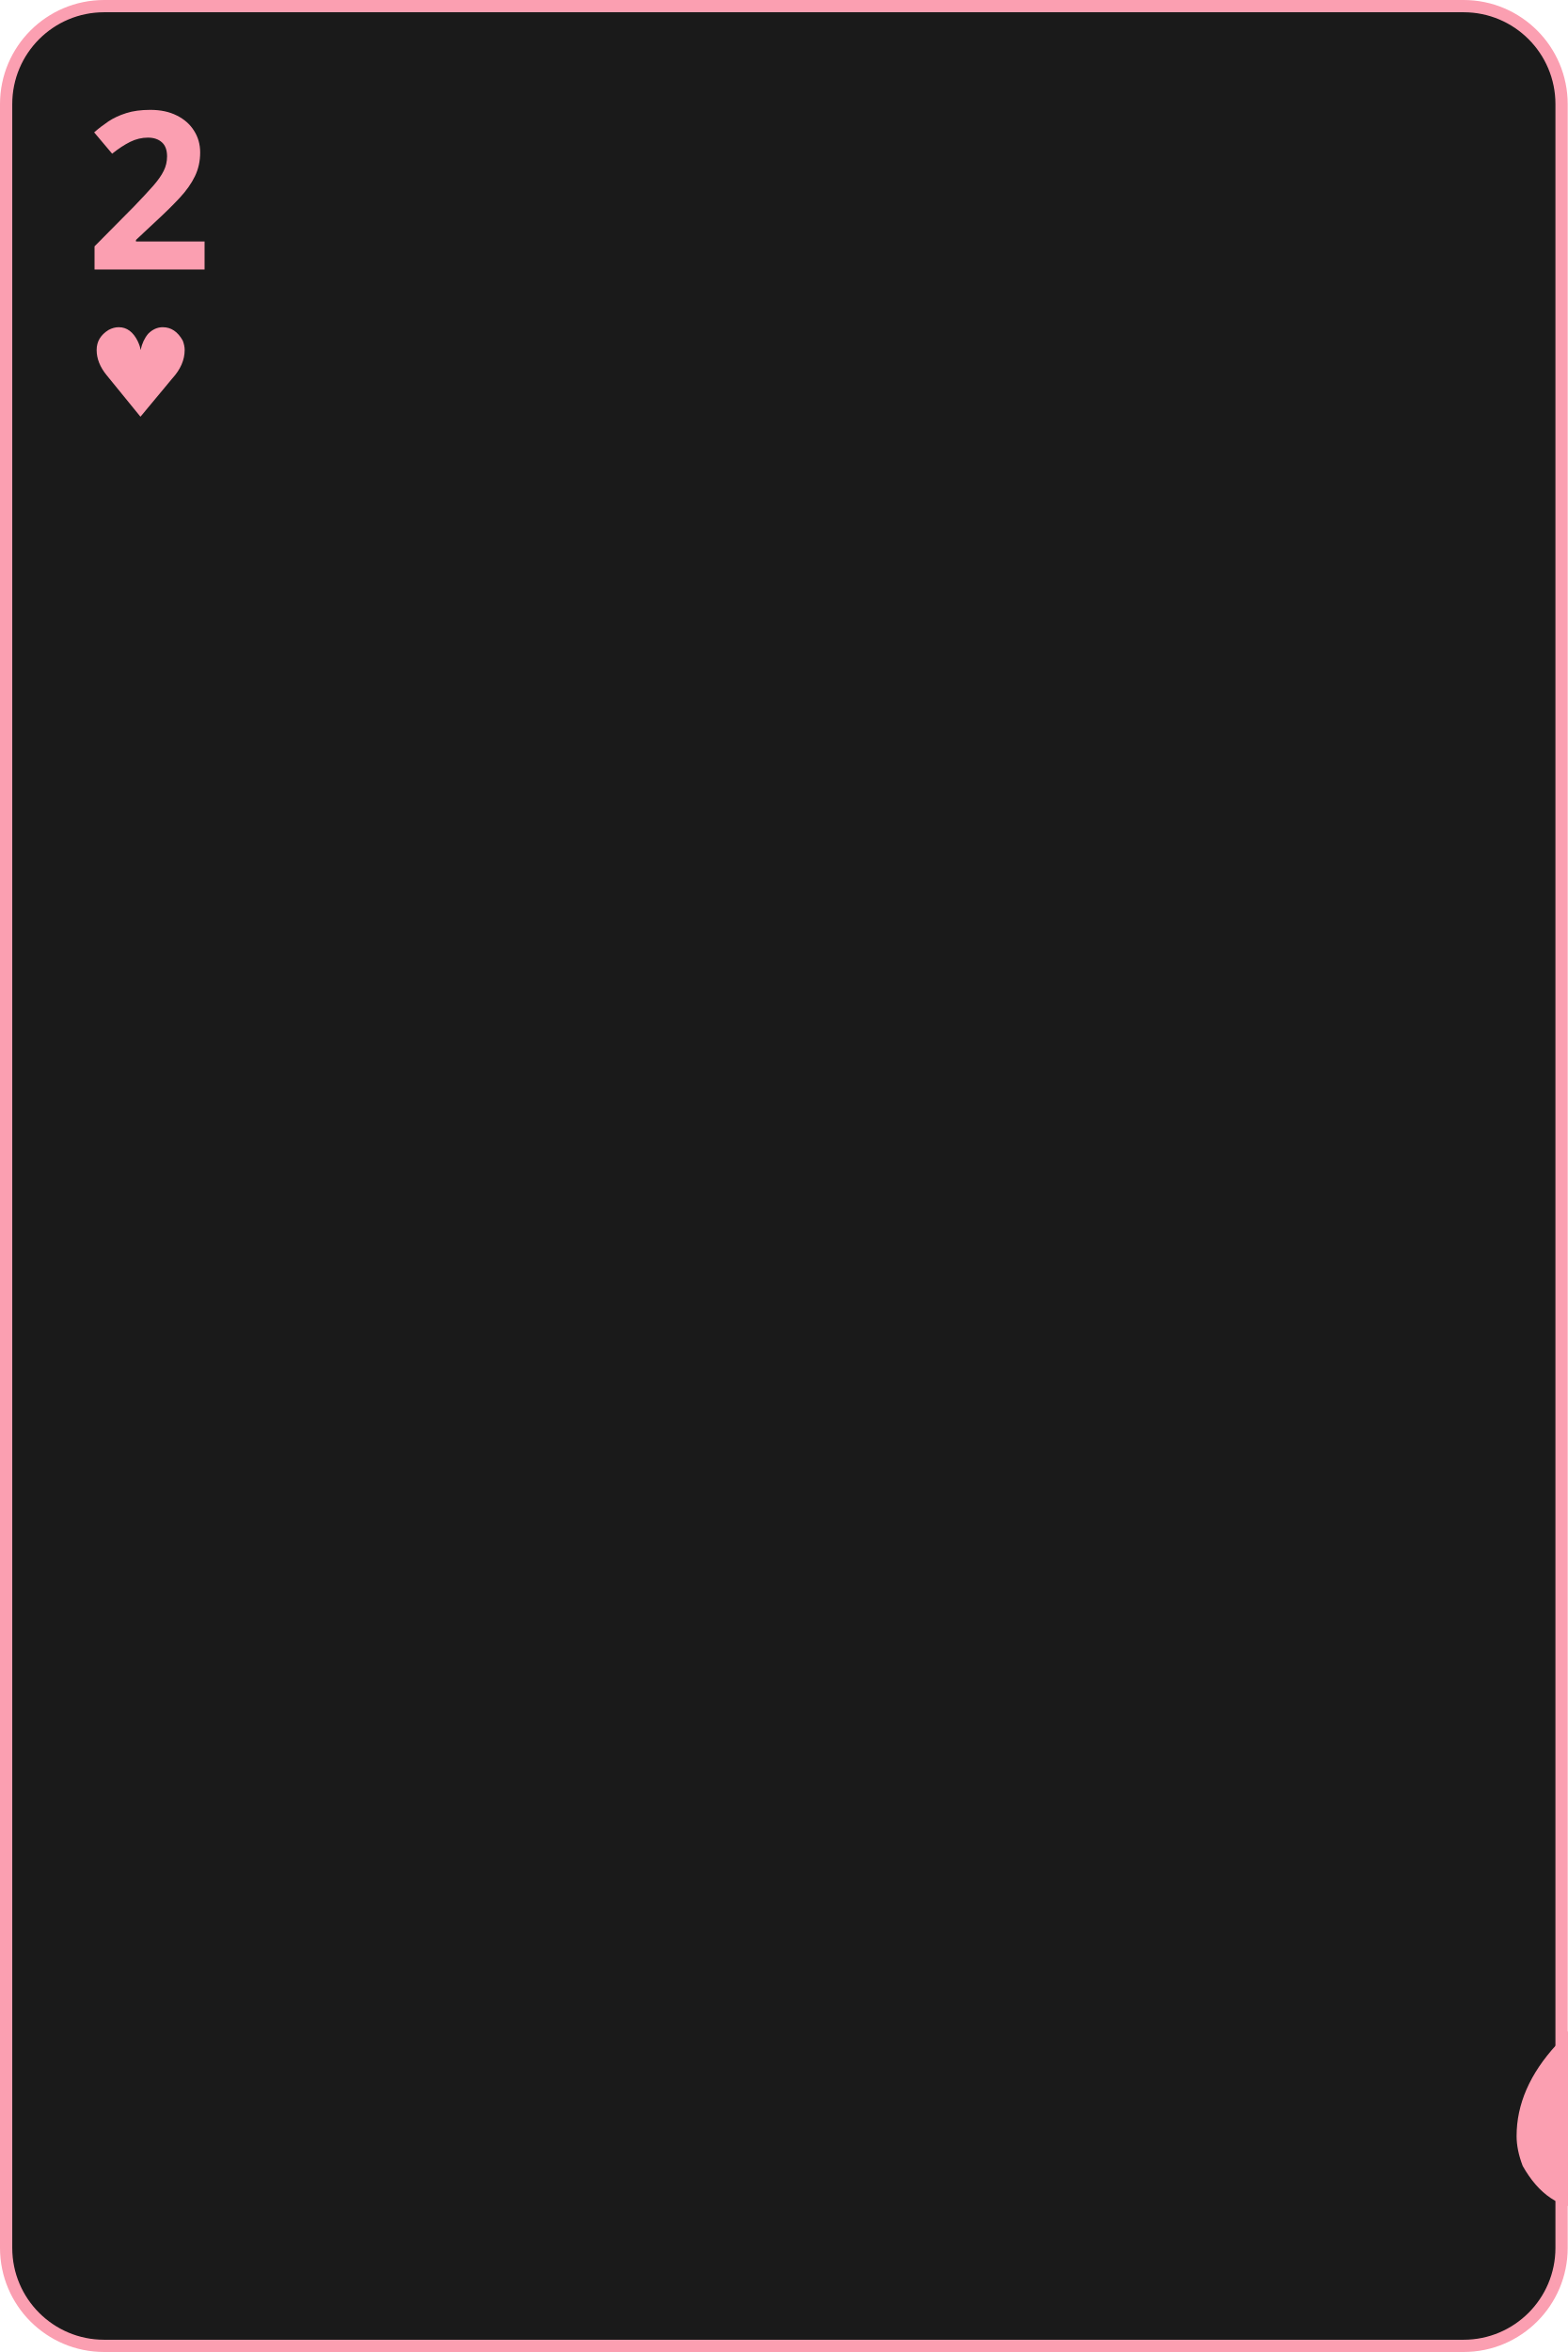
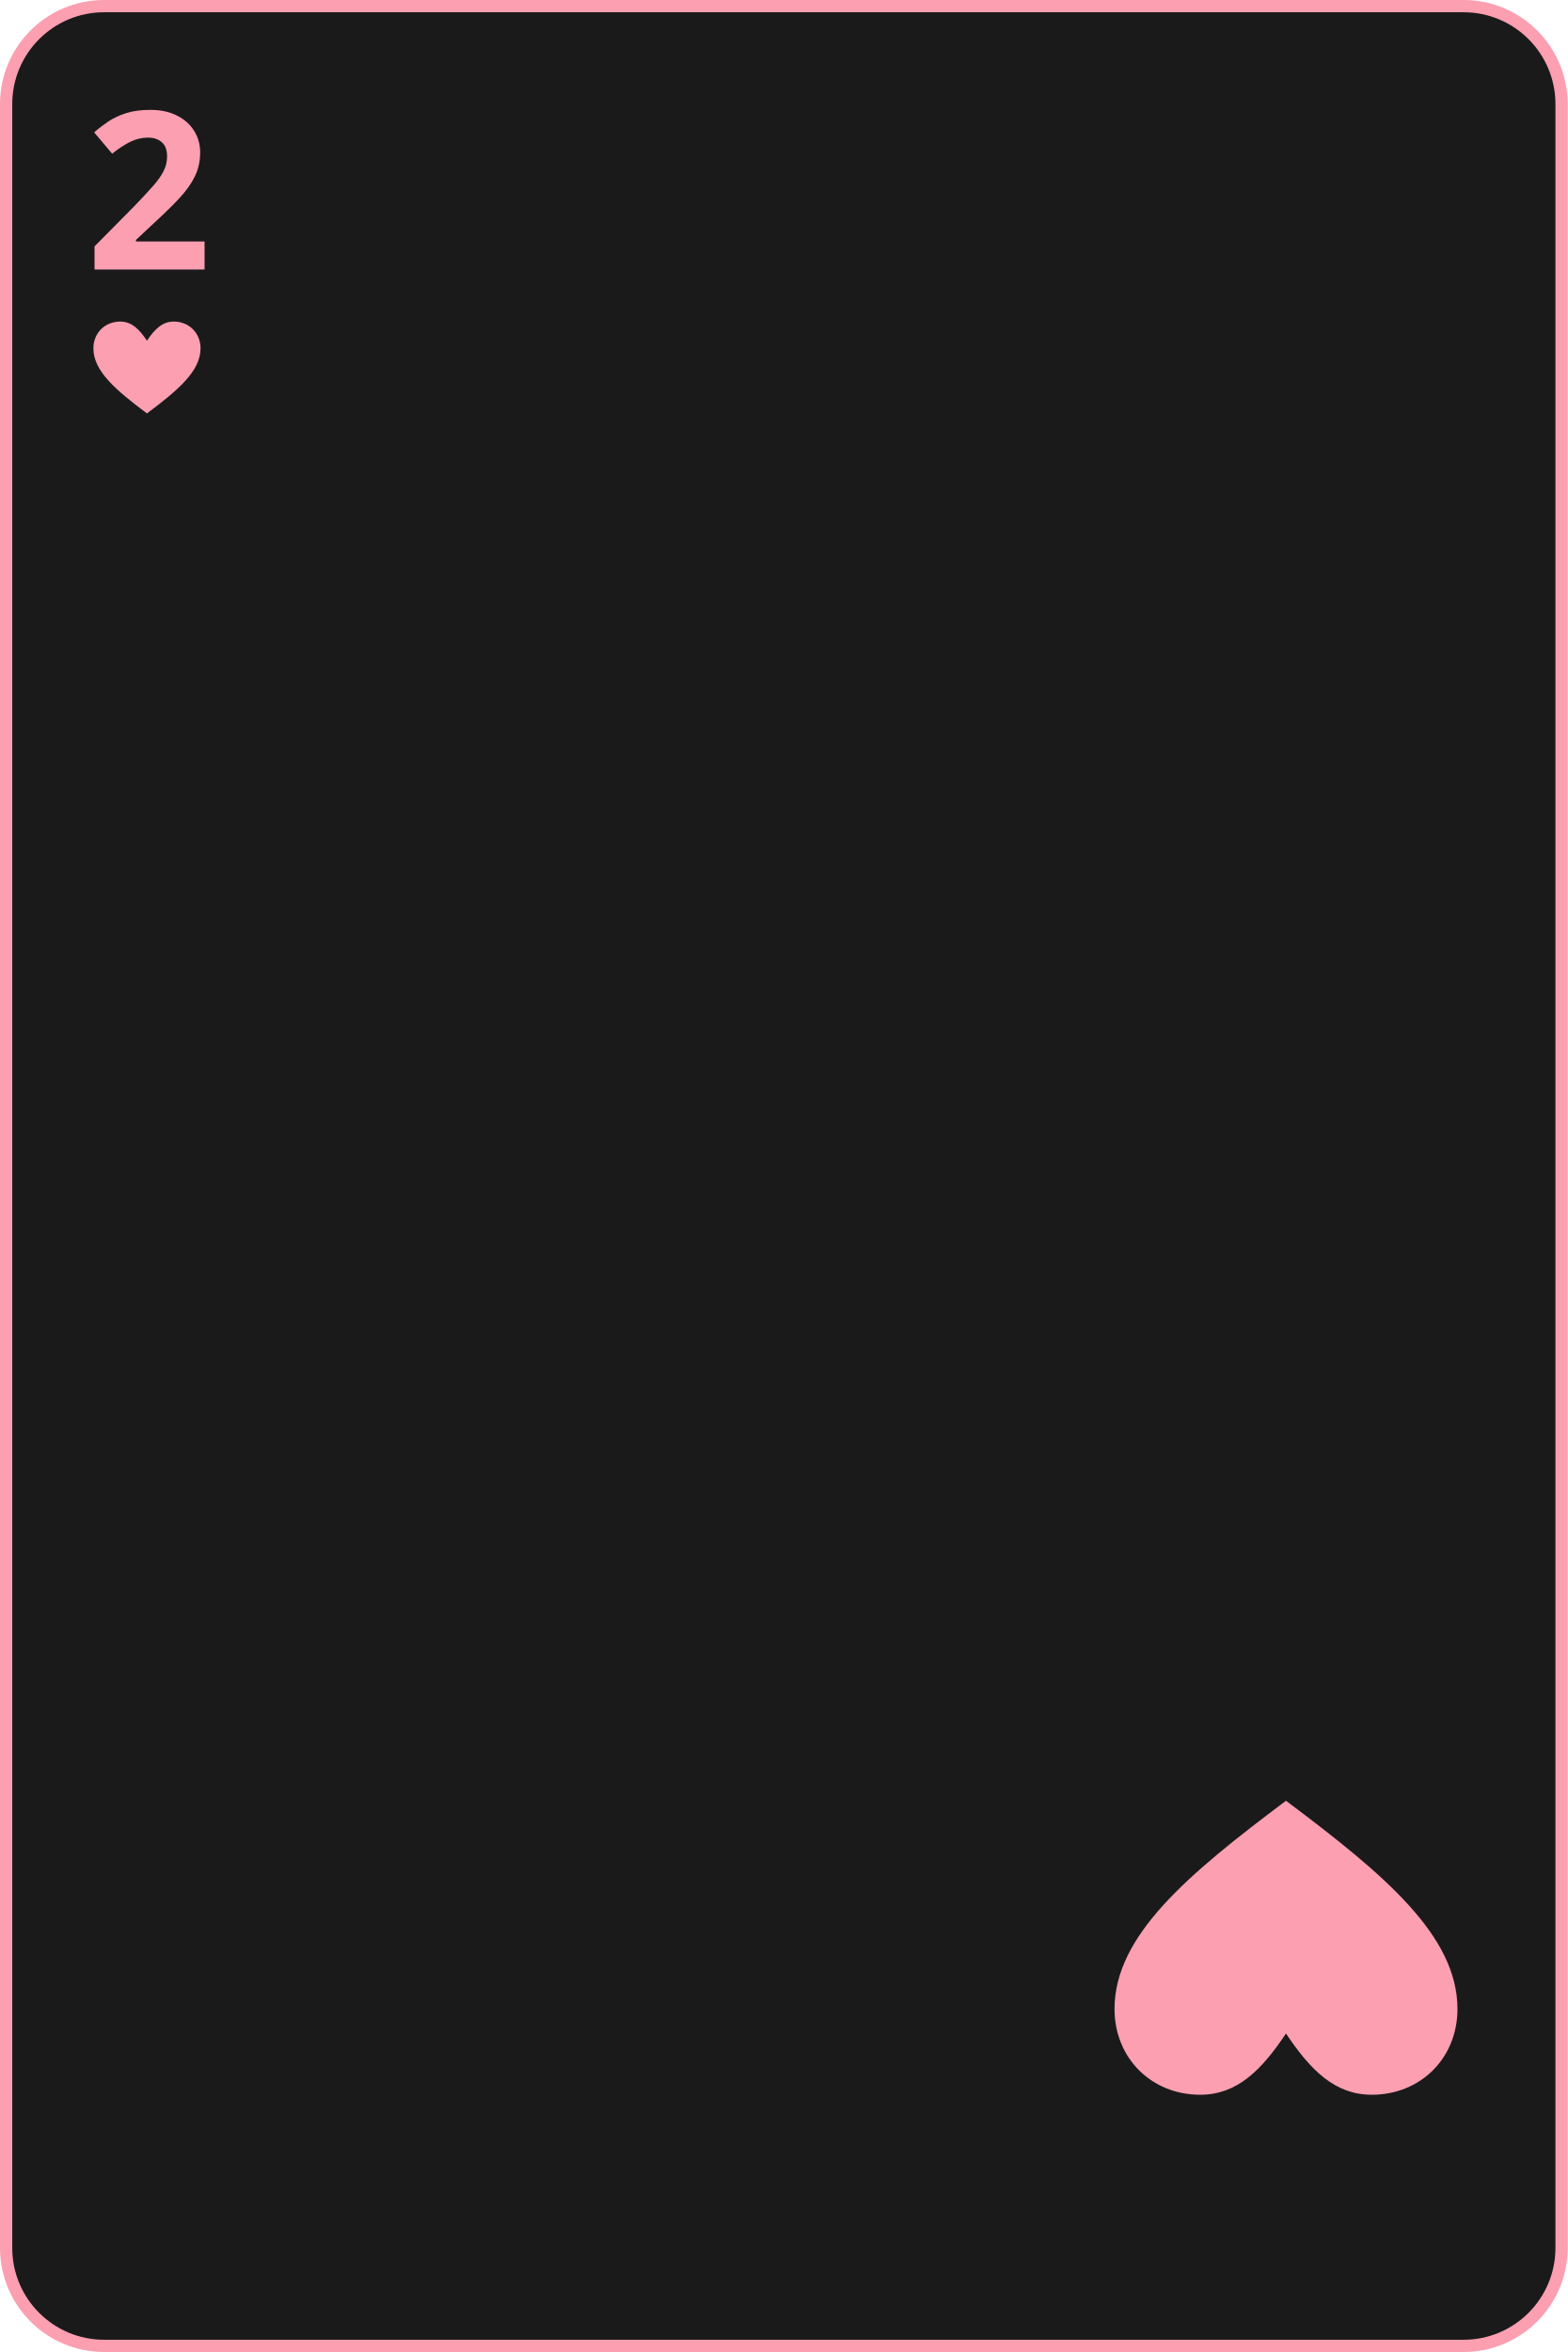
<svg xmlns="http://www.w3.org/2000/svg" width="256" height="384" viewBox="0 0 256 384">
  <rect x="1" y="1" width="254" height="382" rx="16" ry="16" fill="#1a1a1a" stroke="#fb9fb1" stroke-width="2" />
  <text x="14" y="44" font-family="Fira Mono" font-size="36" font-weight="700" fill="#fb9fb1">2</text>
-   <text x="14" y="68" font-family="Fira Mono" font-size="20" fill="#fb9fb1">♥</text>
-   <text x="242" y="350" font-family="Fira Mono" font-size="64" text-anchor="end" fill="#fb9fb1" transform="rotate(180 242 332)">♥</text>
+   <g transform="translate(14 50) scale(0.625)">
+     <path d="M16,28 C 8,22 2,17 2,11 C 2,7 5,4 9,4 C 12,4 14,6 16,9 C 18,6 20,4 23,4 C 27,4 30,7 30,11 C 30,17 24,22 16,28 Z" fill="#fb9fb1" />
+   </g>
+   <g transform="translate(242 350) rotate(180) scale(2)">
+     <path d="M16,28 C 8,22 2,17 2,11 C 2,7 5,4 9,4 C 12,4 14,6 16,9 C 18,6 20,4 23,4 C 27,4 30,7 30,11 C 30,17 24,22 16,28 Z" fill="#fb9fb1" />
+   </g>
</svg>
